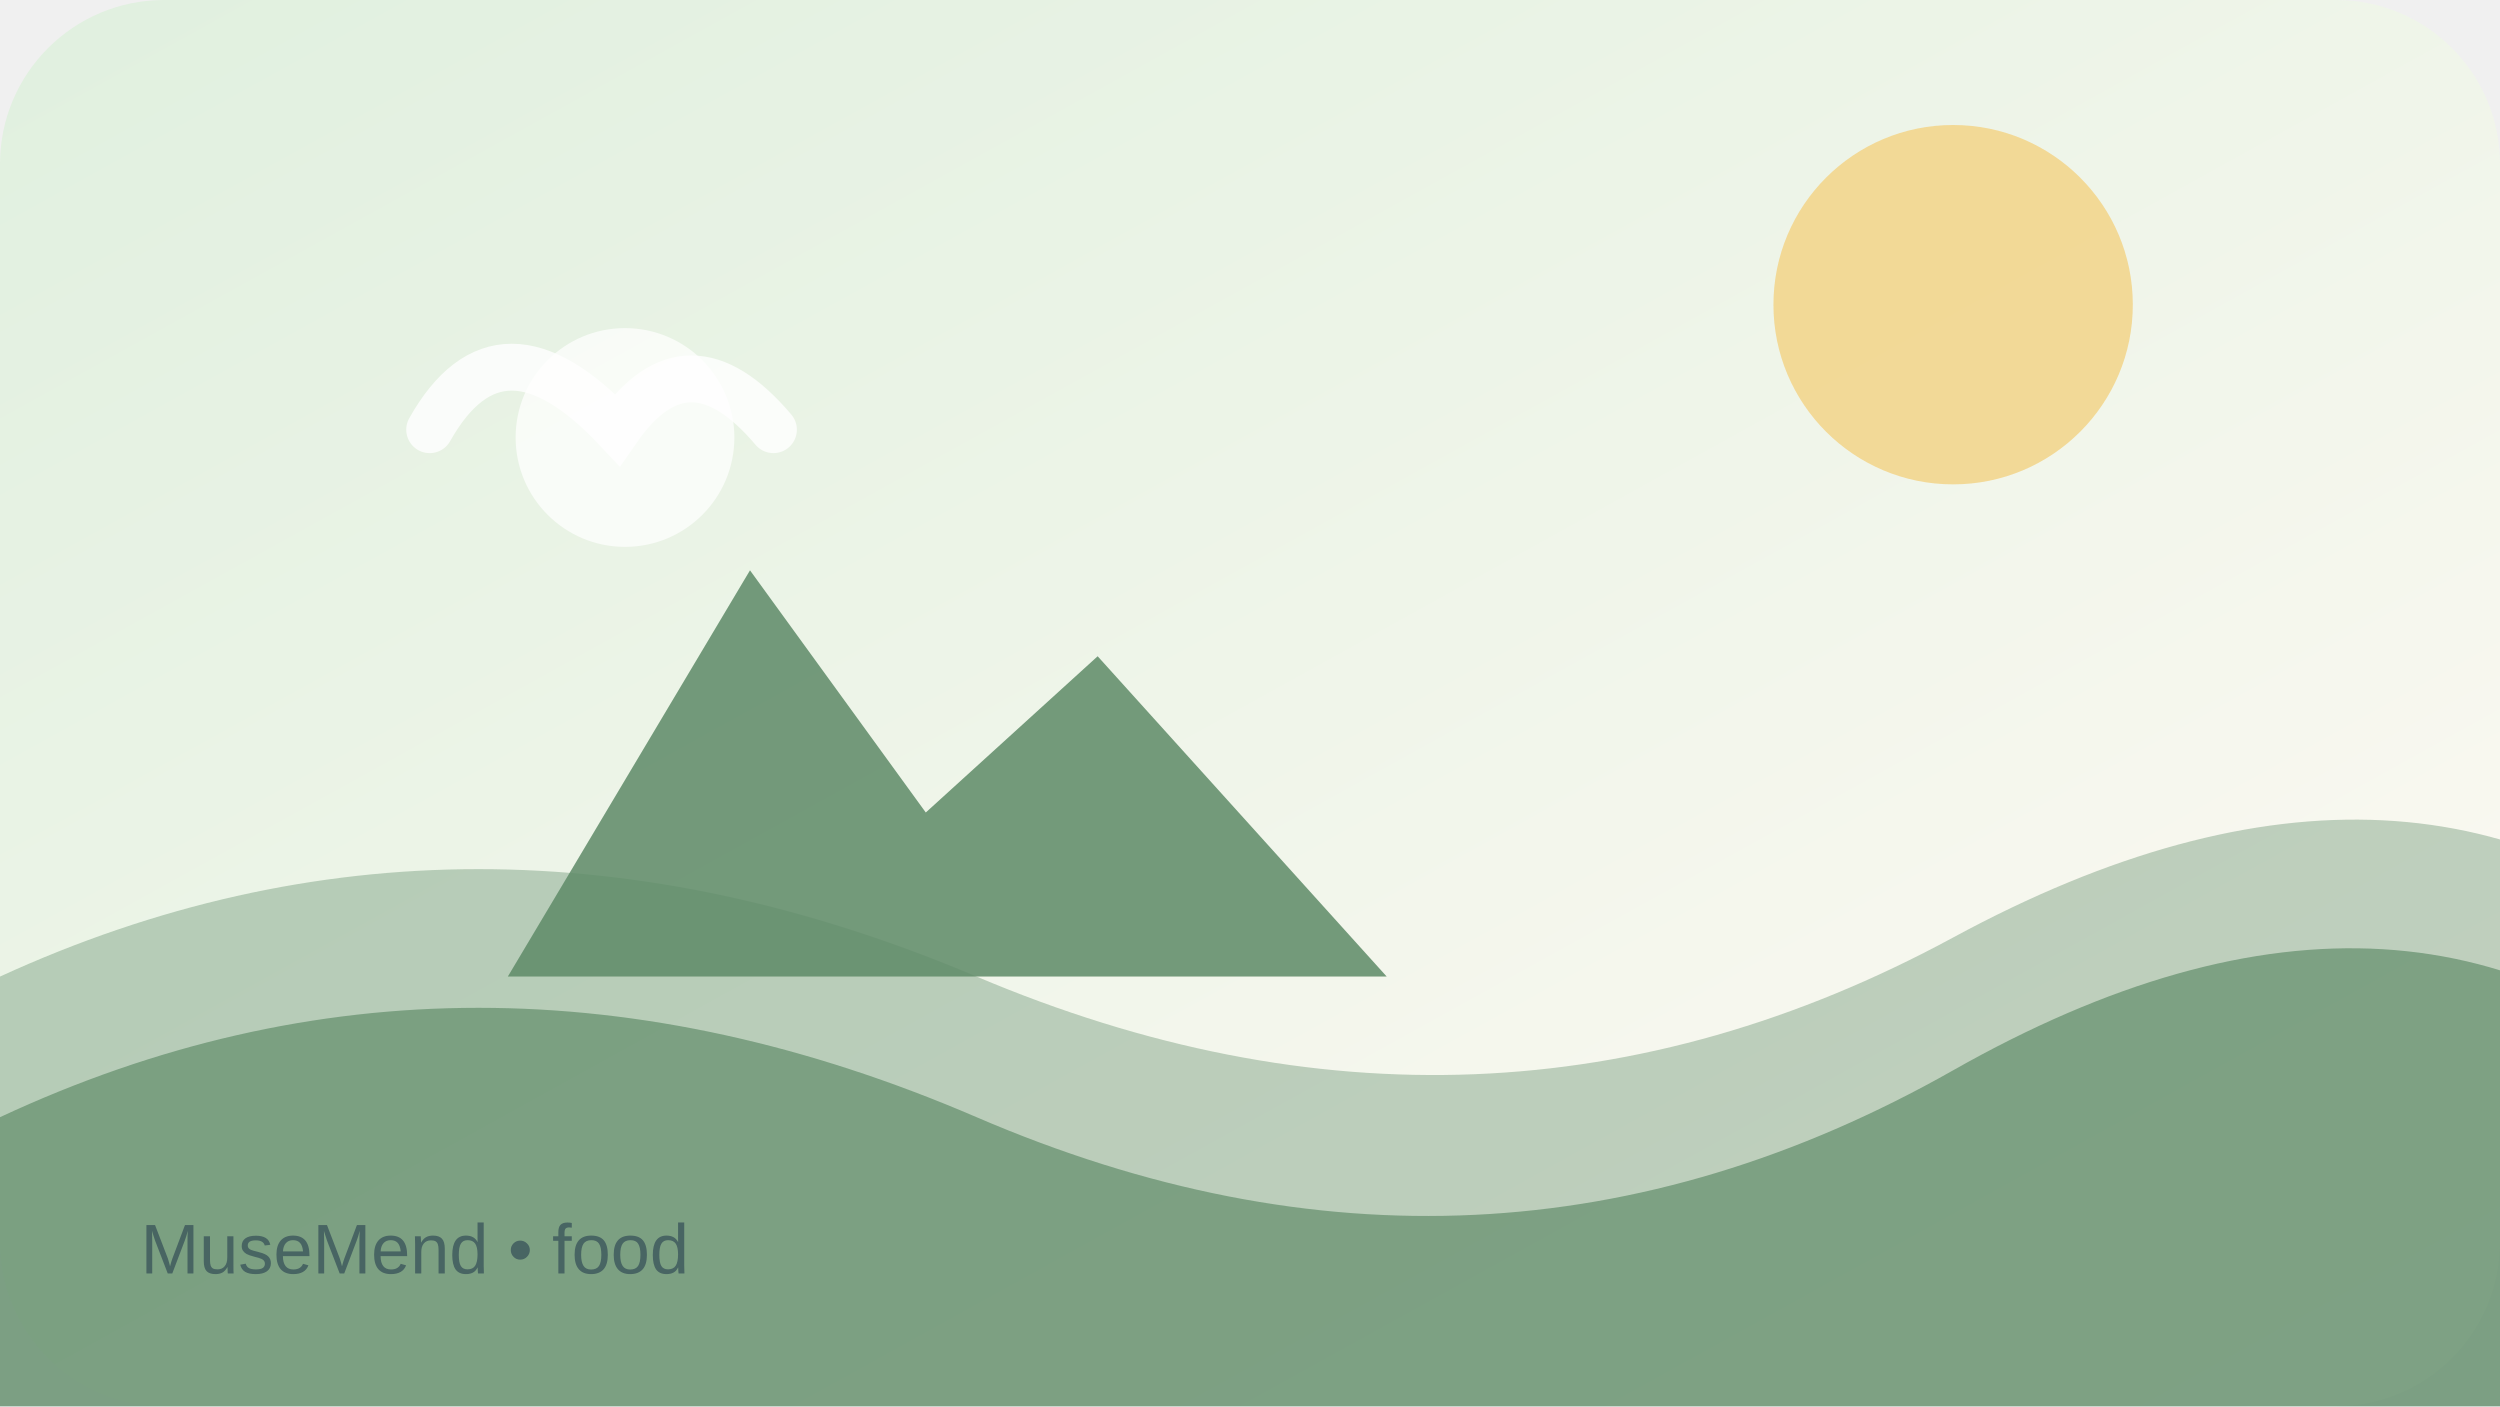
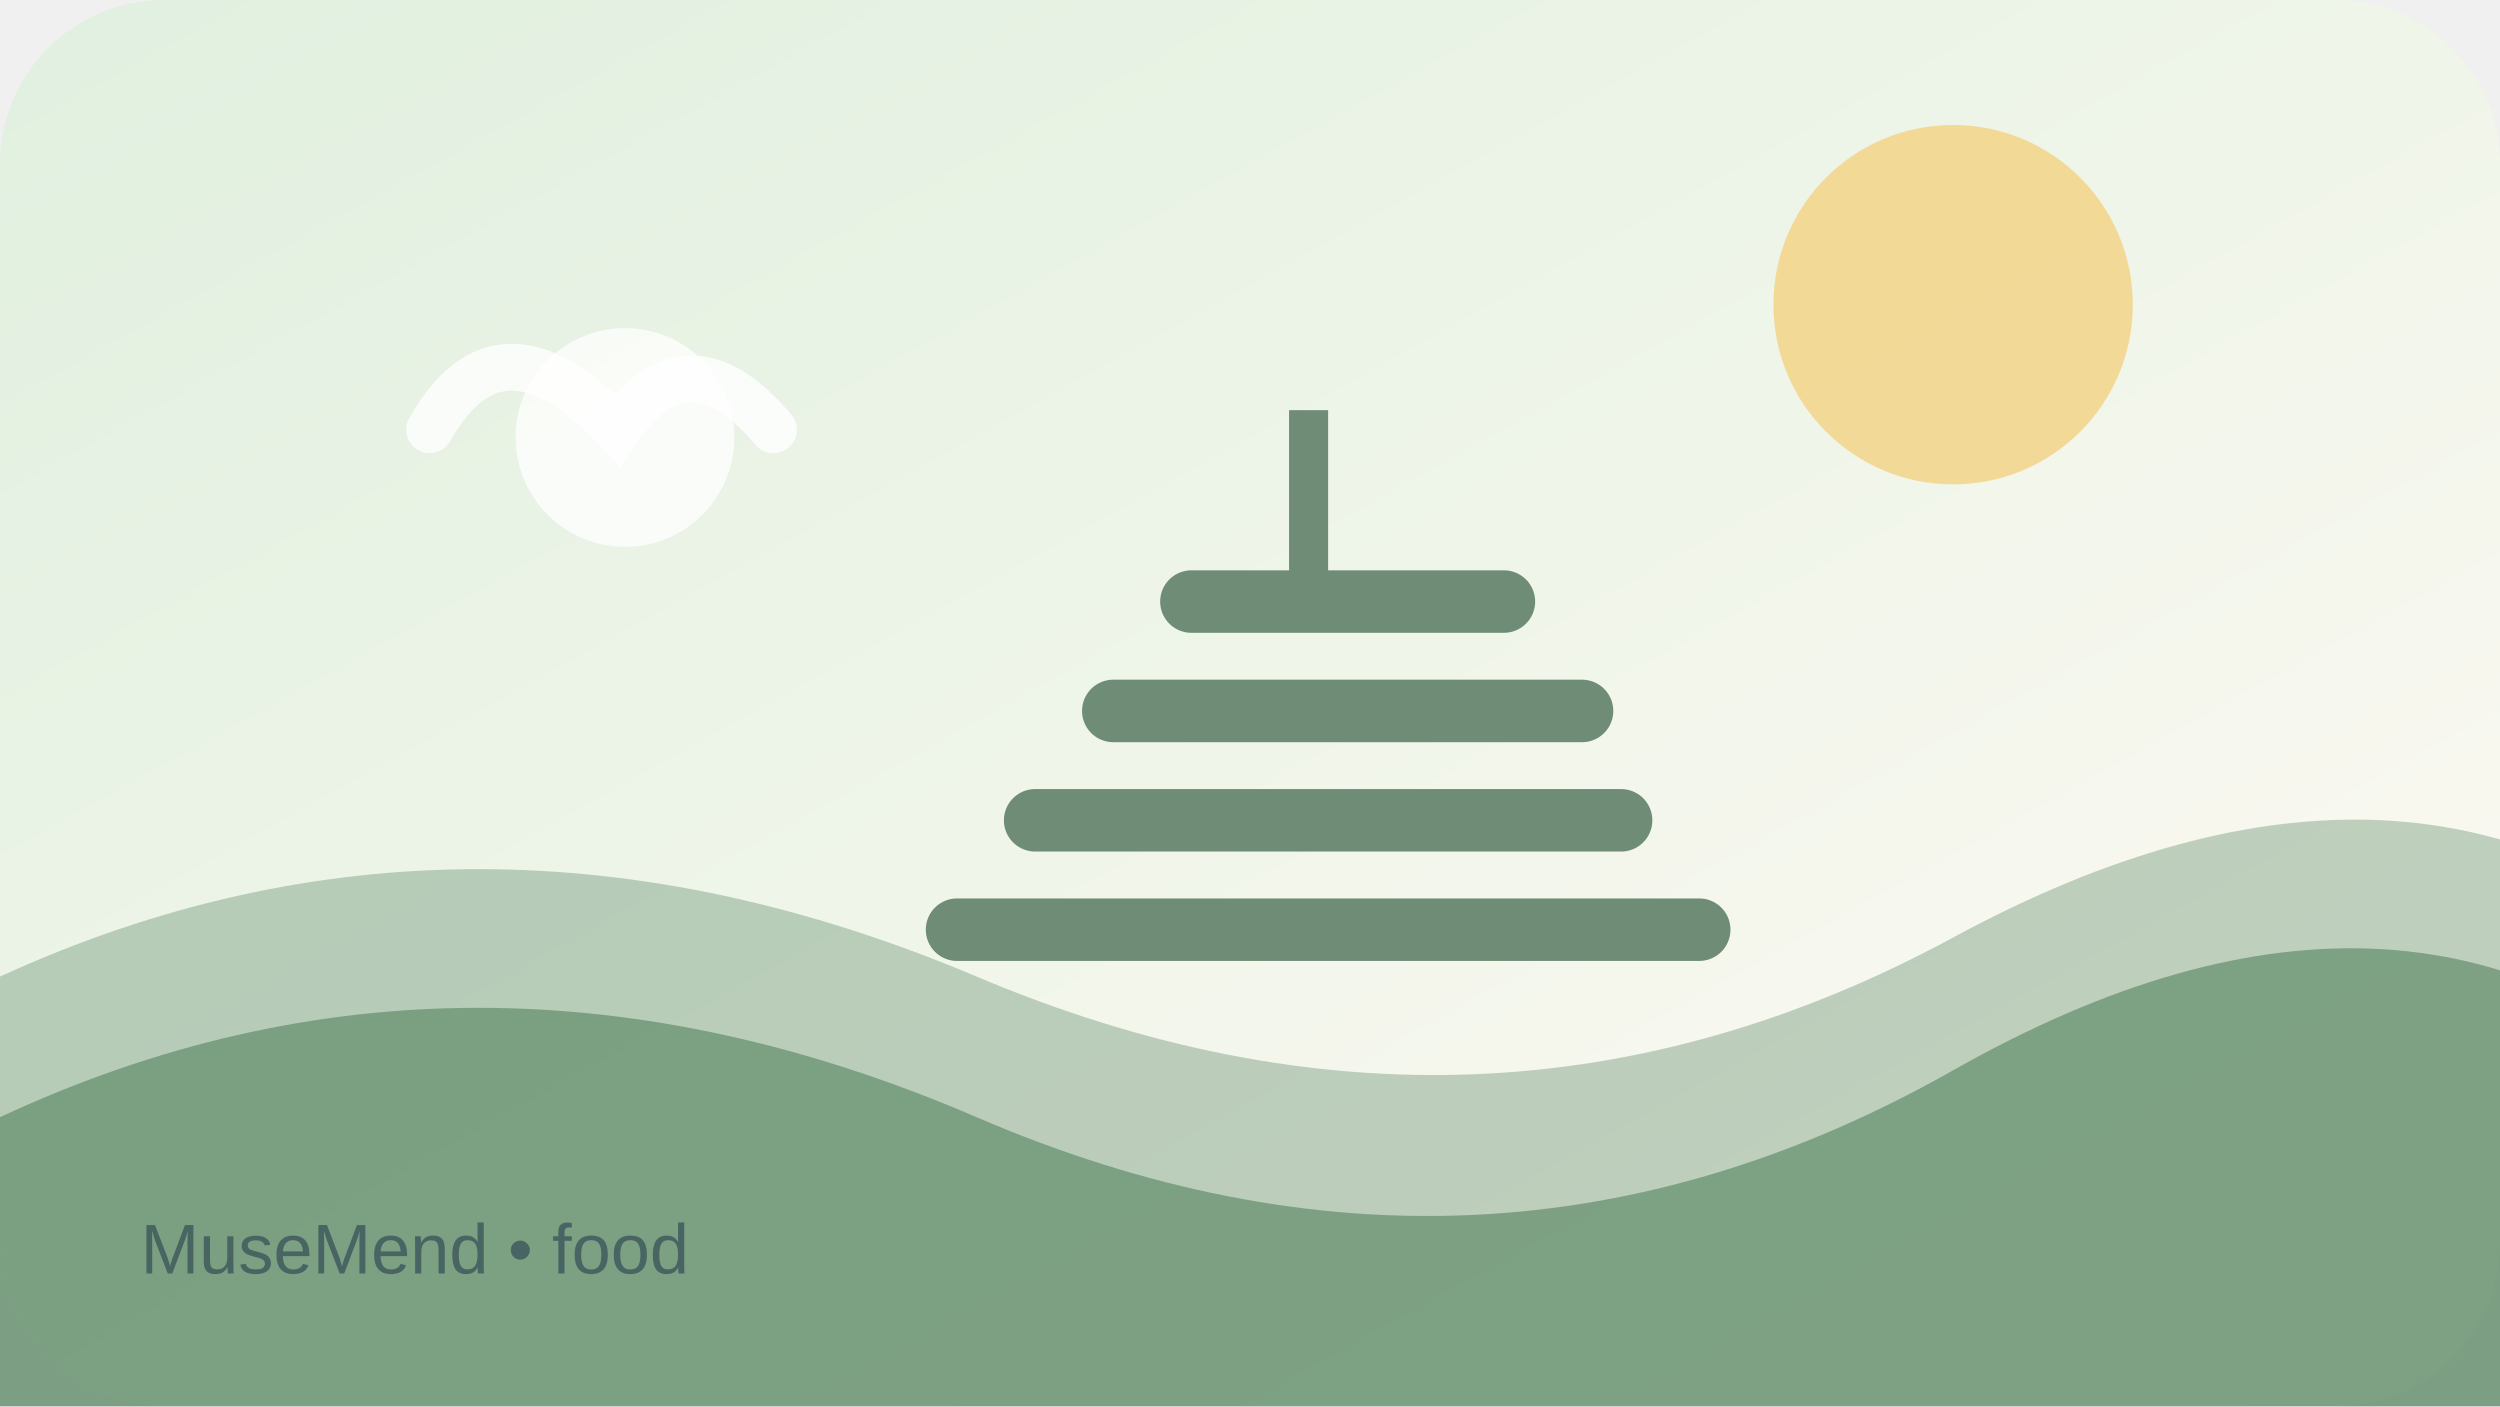
<svg xmlns="http://www.w3.org/2000/svg" viewBox="0 0 640 360">
  <defs>
    <linearGradient id="g" x1="0" x2="1" y1="0" y2="1">
      <stop stop-color="#e0f0df" />
      <stop offset="1" stop-color="#fffaf4" />
    </linearGradient>
  </defs>
  <rect width="640" height="360" rx="42" fill="url(#g)" />
  <circle cx="500" cy="78" r="46" fill="#f3d58b" opacity=".88" />
  <path d="M0 250 Q120 195 250 250 T500 240 T700 250 V360 H0Z" fill="#5f8b68" opacity=".38" />
  <path d="M0 286 Q120 230 250 286 T500 274 T700 286 V360 H0Z" fill="#5f8b68" opacity=".68" />
-   <path d="M130 250 l62-104 45 62 44-40 74 82z" fill="#5f8b68" opacity=".86" />
+   <path d="M245 238h190M265 210h150M285 182h120M305 154h80" stroke="#6e8c76" stroke-width="16" stroke-linecap="round" />
+   <path d="M335 154V105" stroke="#6e8c76" stroke-width="10" />
  <circle cx="160" cy="112" r="28" fill="#ffffff" opacity=".72" />
  <path d="M110 110 q18-32 48 0 q18-26 40 0" fill="none" stroke="#ffffff" stroke-width="12" stroke-linecap="round" opacity=".8" />
  <text x="36" y="326" font-family="Arial,sans-serif" font-size="18" fill="#324b55" opacity=".7">MuseMend • food</text>
</svg>
